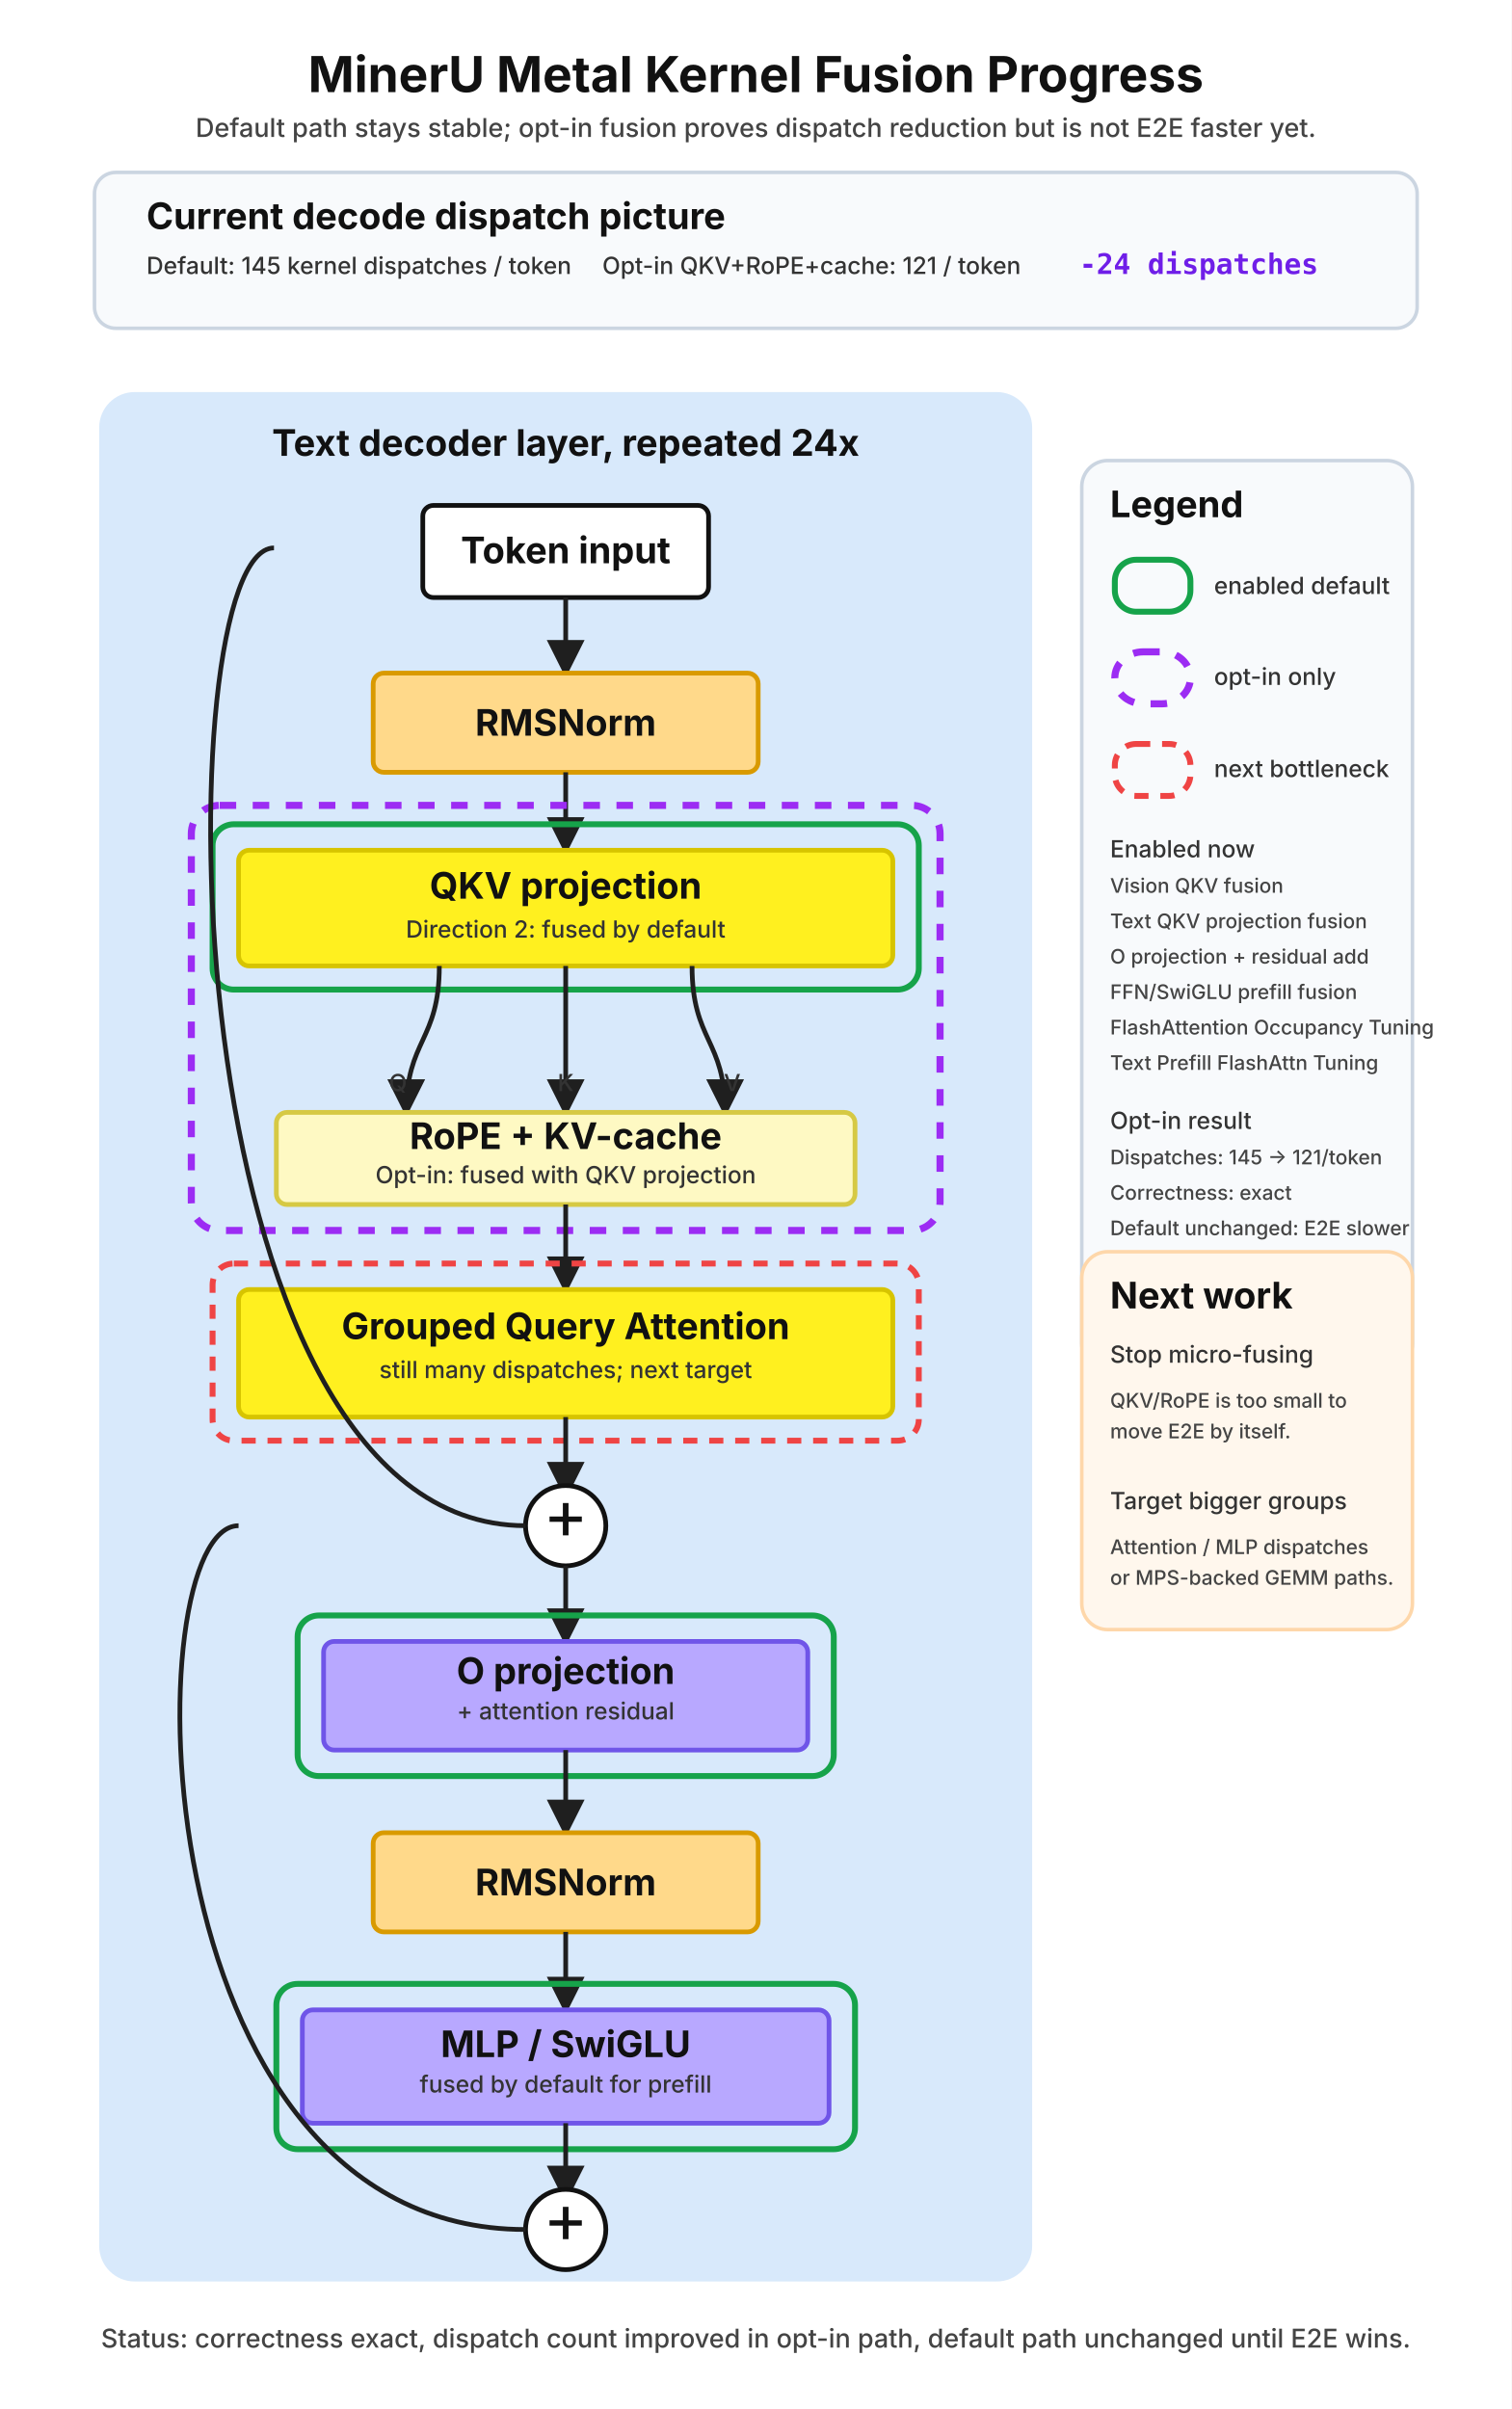
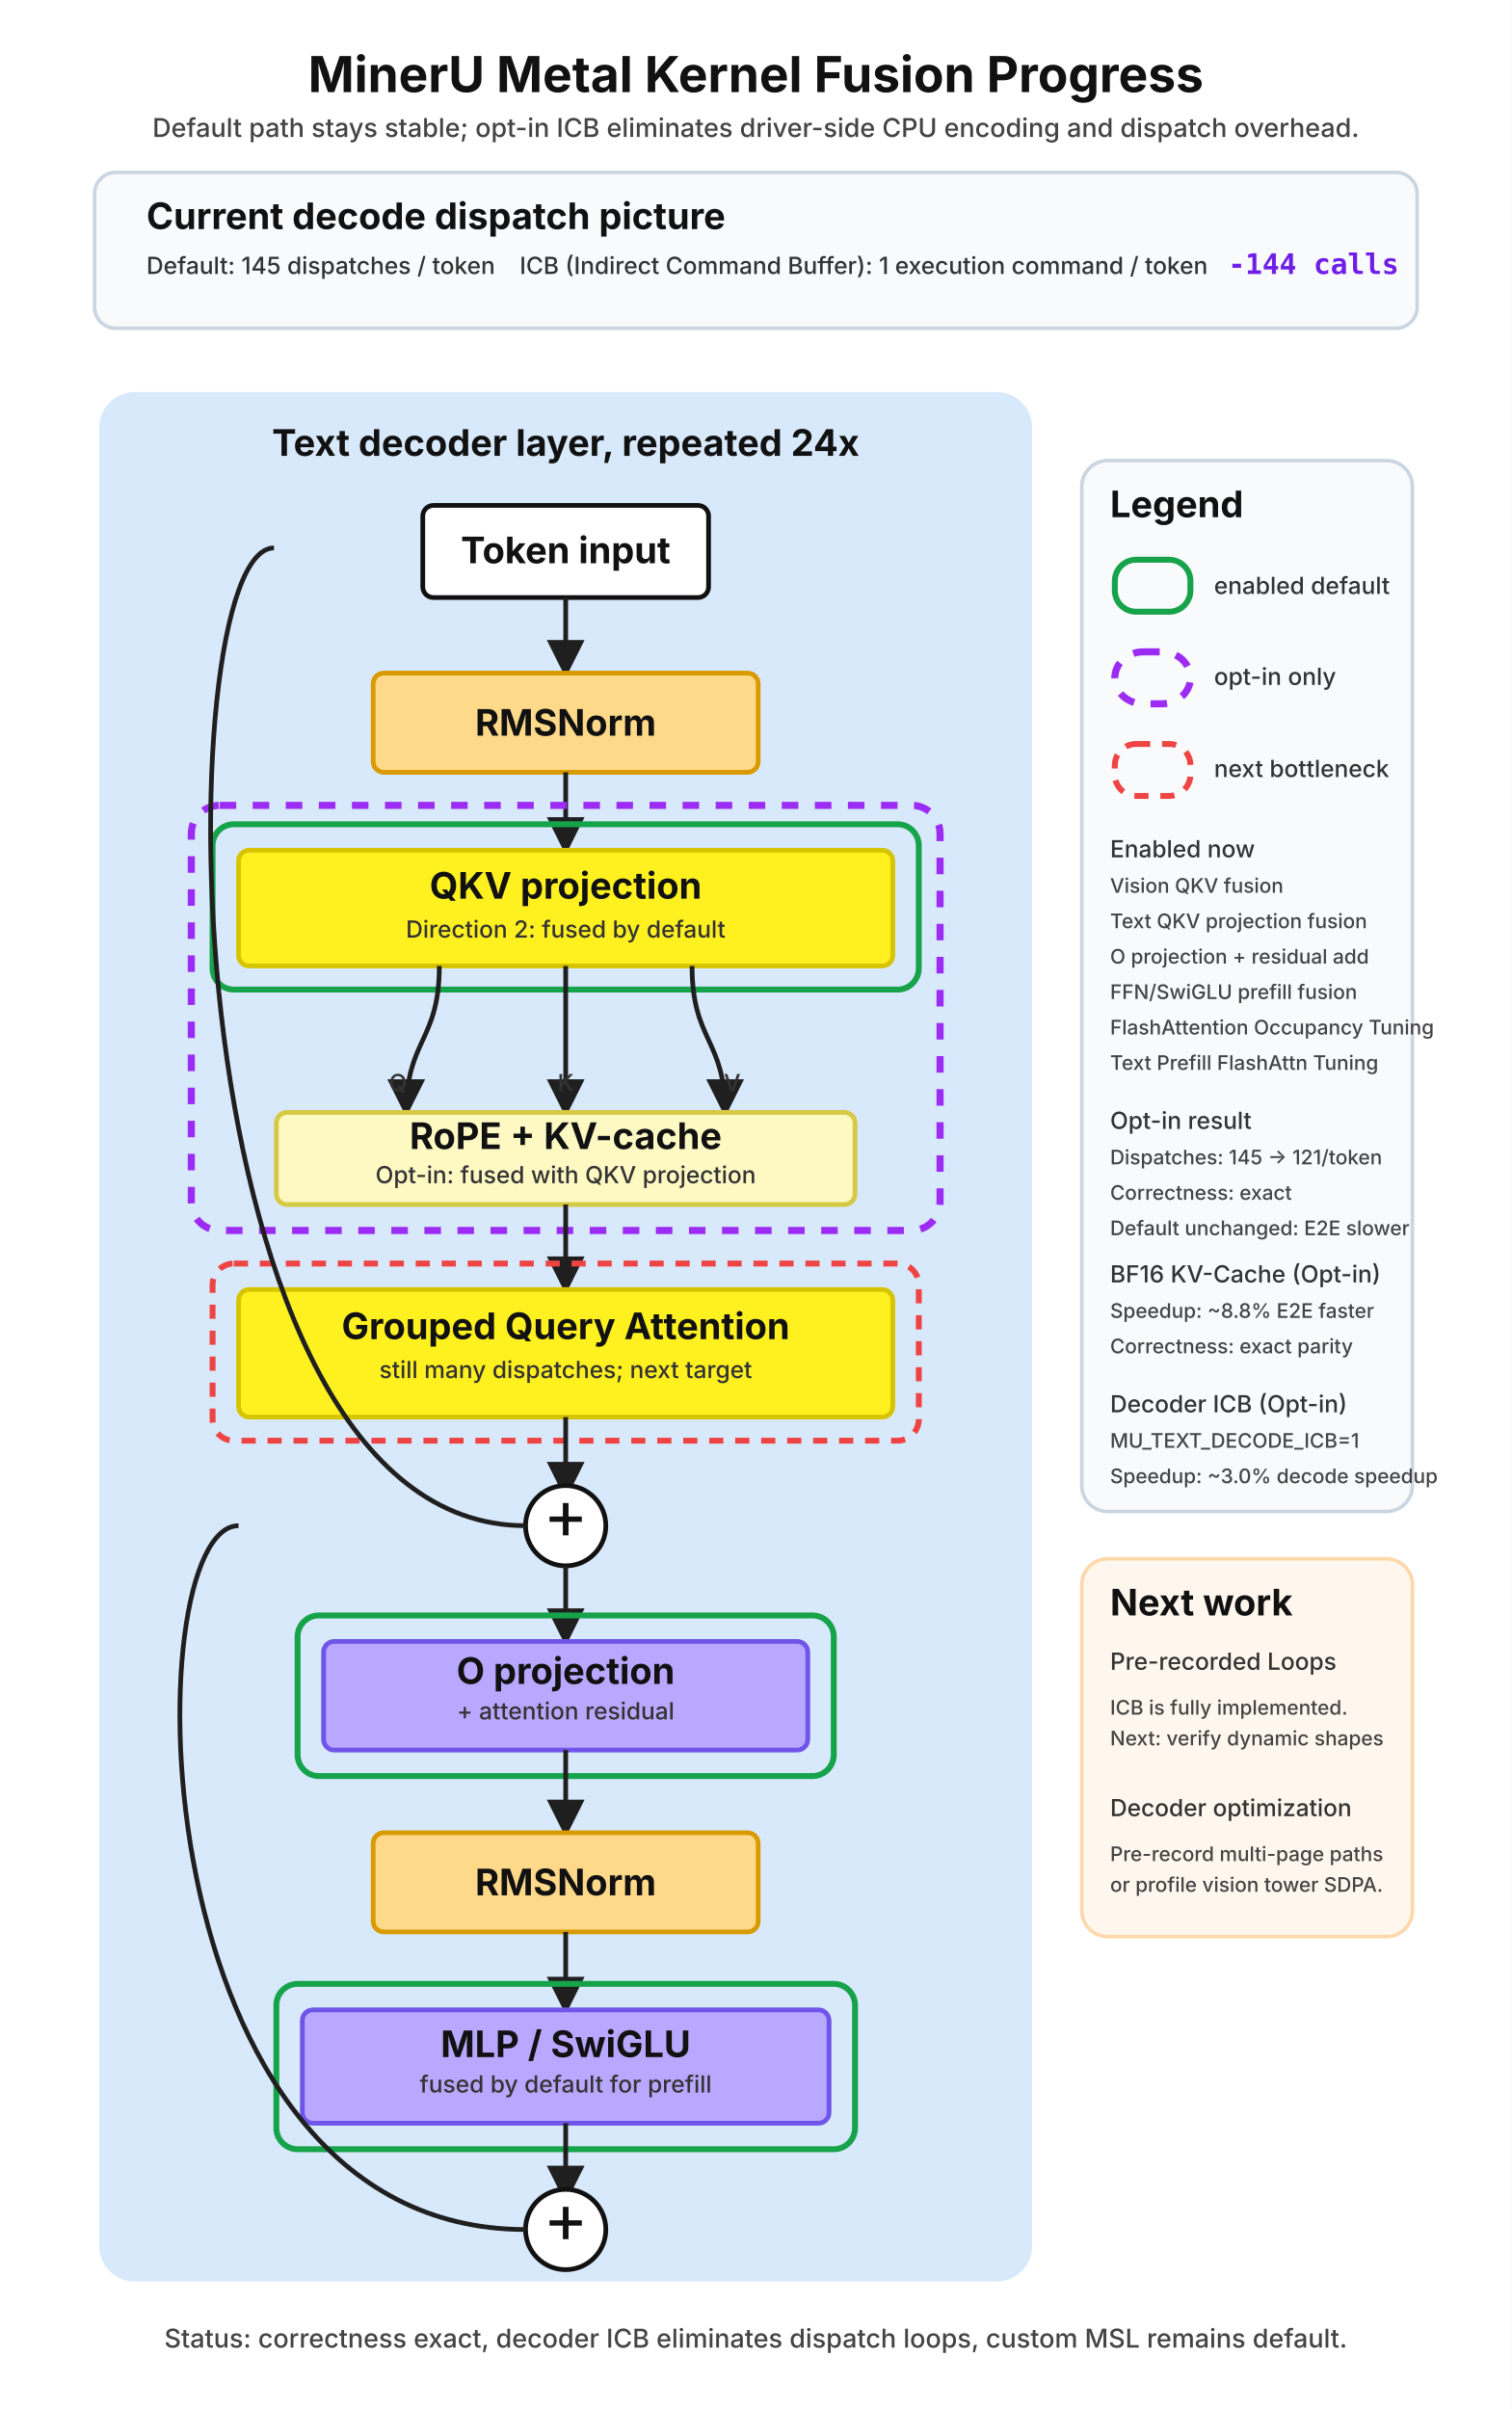
<svg xmlns="http://www.w3.org/2000/svg" width="1280" height="2040" viewBox="0 0 1280 2040" role="img" aria-labelledby="title desc">
  <defs>
    <marker id="arrow" markerWidth="12" markerHeight="12" refX="9" refY="6" orient="auto" markerUnits="strokeWidth">
      <path d="M2 2 L10 6 L2 10 Z" fill="#1f1f1f" />
    </marker>
    <style>
      .title { font-family: -apple-system, BlinkMacSystemFont, "Segoe UI", sans-serif; font-size: 42px; font-weight: 700; fill: #111; }
      .subtitle { font-family: -apple-system, BlinkMacSystemFont, "Segoe UI", sans-serif; font-size: 22px; font-weight: 500; fill: #444; }
      .label { font-family: -apple-system, BlinkMacSystemFont, "Segoe UI", sans-serif; font-size: 31px; font-weight: 700; fill: #111; }
      .small { font-family: -apple-system, BlinkMacSystemFont, "Segoe UI", sans-serif; font-size: 20px; font-weight: 500; fill: #333; }
      .tiny { font-family: -apple-system, BlinkMacSystemFont, "Segoe UI", sans-serif; font-size: 17px; font-weight: 500; fill: #444; }
      .metric { font-family: ui-monospace, SFMono-Regular, Menlo, monospace; font-size: 24px; font-weight: 700; fill: #6f1ee8; }
      .box { rx: 9; ry: 9; stroke-width: 4; }
      .wire { stroke: #1f1f1f; stroke-width: 4; fill: none; marker-end: url(#arrow); }
      .skip { stroke: #1f1f1f; stroke-width: 4; fill: none; }
      .fusion { stroke: #9c2cf3; stroke-width: 6; stroke-dasharray: 14 14; fill: none; rx: 24; ry: 24; }
      .enabled { stroke: #16a34a; stroke-width: 5; stroke-dasharray: 0; fill: none; rx: 18; ry: 18; }
      .next { stroke: #ef4444; stroke-width: 5; stroke-dasharray: 12 10; fill: none; rx: 18; ry: 18; }
    </style>
  </defs>
  <rect x="0" y="0" width="1280" height="2040" fill="#fff" />
  <text x="640" y="78" text-anchor="middle" class="title">MinerU Metal Kernel Fusion Progress</text>
-   <text x="640" y="116" text-anchor="middle" class="subtitle">Default path stays stable; opt-in fusion proves dispatch reduction but is not E2E faster yet.</text>
+   <text x="640" y="116" text-anchor="middle" class="subtitle">Default path stays stable; opt-in ICB eliminates driver-side CPU encoding and dispatch overhead.</text>
  <g transform="translate(80 146)">
    <rect x="0" y="0" width="1120" height="132" rx="18" fill="#f8fafc" stroke="#cbd5e1" stroke-width="3" />
    <text x="44" y="48" class="label">Current decode dispatch picture</text>
-     <text x="44" y="86" class="small">Default: 145 kernel dispatches / token</text>
-     <text x="430" y="86" class="small">Opt-in QKV+RoPE+cache: 121 / token</text>
-     <text x="834" y="86" class="metric">-24 dispatches</text>
+     <text x="44" y="86" class="small">Default: 145 dispatches / token</text>
+     <text x="360" y="86" class="small">ICB (Indirect Command Buffer): 1 execution command / token</text>
+     <text x="960" y="86" class="metric">-144 calls</text>
  </g>
  <g transform="translate(84 332)">
    <rect x="0" y="0" width="790" height="1600" rx="30" fill="#d8e9fb" />
    <text x="395" y="54" text-anchor="middle" class="label">Text decoder layer, repeated 24x</text>
    <rect x="274" y="96" width="242" height="78" class="box" fill="#ffffff" stroke="#111" />
    <text x="395" y="145" text-anchor="middle" class="label">Token input</text>
    <path class="wire" d="M395 174 L395 238" />
    <rect x="232" y="238" width="326" height="84" class="box" fill="#ffd98a" stroke="#d99a00" />
    <text x="395" y="291" text-anchor="middle" class="label">RMSNorm</text>
    <path class="wire" d="M395 322 L395 388" />
    <rect x="118" y="388" width="554" height="98" class="box" fill="#fff01f" stroke="#d7c400" />
    <text x="395" y="429" text-anchor="middle" class="label">QKV projection</text>
    <text x="395" y="462" text-anchor="middle" class="small">Direction 2: fused by default</text>
    <rect x="96" y="366" width="598" height="140" class="enabled" />
    <path class="wire" d="M288 486 C288 550 260 548 260 610" />
    <path class="wire" d="M395 486 L395 610" />
    <path class="wire" d="M502 486 C502 550 530 548 530 610" />
    <text x="253" y="592" text-anchor="middle" class="small">Q</text>
    <text x="395" y="592" text-anchor="middle" class="small">K</text>
    <text x="536" y="592" text-anchor="middle" class="small">V</text>
    <rect x="150" y="610" width="490" height="78" class="box" fill="#fef9c3" stroke="#d6c944" />
    <text x="395" y="641" text-anchor="middle" class="label">RoPE + KV-cache</text>
    <text x="395" y="670" text-anchor="middle" class="small">Opt-in: fused with QKV projection</text>
    <rect x="78" y="350" width="634" height="360" class="fusion" />
    <path class="wire" d="M395 688 L395 760" />
    <rect x="118" y="760" width="554" height="108" class="box" fill="#fff01f" stroke="#d7c400" />
    <text x="395" y="802" text-anchor="middle" class="label">Grouped Query Attention</text>
    <text x="395" y="835" text-anchor="middle" class="small">still many dispatches; next target</text>
    <rect x="96" y="738" width="598" height="150" class="next" />
    <path class="wire" d="M395 868 L395 934" />
    <circle cx="395" cy="960" r="34" fill="#fff" stroke="#111" stroke-width="4" />
    <text x="395" y="971" text-anchor="middle" font-size="58" font-family="-apple-system, BlinkMacSystemFont, Segoe UI, sans-serif" fill="#111">+</text>
    <path class="skip" d="M148 132 C56 132 56 960 361 960" />
    <path class="wire" d="M395 994 L395 1058" />
    <rect x="190" y="1058" width="410" height="92" class="box" fill="#b8a8ff" stroke="#6f55e8" />
    <text x="395" y="1094" text-anchor="middle" class="label">O projection</text>
    <text x="395" y="1124" text-anchor="middle" class="small">+ attention residual</text>
    <rect x="168" y="1036" width="454" height="136" class="enabled" />
    <path class="wire" d="M395 1150 L395 1220" />
    <rect x="232" y="1220" width="326" height="84" class="box" fill="#ffd98a" stroke="#d99a00" />
    <text x="395" y="1273" text-anchor="middle" class="label">RMSNorm</text>
    <path class="wire" d="M395 1304 L395 1370" />
    <rect x="172" y="1370" width="446" height="96" class="box" fill="#b8a8ff" stroke="#6f55e8" />
    <text x="395" y="1410" text-anchor="middle" class="label">MLP / SwiGLU</text>
    <text x="395" y="1440" text-anchor="middle" class="small">fused by default for prefill</text>
    <rect x="150" y="1348" width="490" height="140" class="enabled" />
    <path class="wire" d="M395 1466 L395 1530" />
    <circle cx="395" cy="1556" r="34" fill="#fff" stroke="#111" stroke-width="4" />
    <text x="395" y="1567" text-anchor="middle" font-size="58" font-family="-apple-system, BlinkMacSystemFont, Segoe UI, sans-serif" fill="#111">+</text>
    <path class="skip" d="M118 960 C30 960 30 1556 361 1556" />
  </g>
  <g transform="translate(916 390)">
-     <rect x="0" y="0" width="280" height="770" rx="22" fill="#f8fafc" stroke="#cbd5e1" stroke-width="3" />
+     <rect x="0" y="0" width="280" height="890" rx="22" fill="#f8fafc" stroke="#cbd5e1" stroke-width="3" />
    <text x="24" y="48" class="label">Legend</text>
    <rect x="28" y="84" width="64" height="44" class="enabled" />
    <text x="112" y="113" class="small">enabled default</text>
    <rect x="28" y="162" width="64" height="44" class="fusion" />
    <text x="112" y="190" class="small">opt-in only</text>
    <rect x="28" y="240" width="64" height="44" class="next" />
    <text x="112" y="268" class="small">next bottleneck</text>
    <text x="24" y="336" class="small">Enabled now</text>
    <text x="24" y="366" class="tiny">Vision QKV fusion</text>
    <text x="24" y="396" class="tiny">Text QKV projection fusion</text>
    <text x="24" y="426" class="tiny">O projection + residual add</text>
    <text x="24" y="456" class="tiny">FFN/SwiGLU prefill fusion</text>
    <text x="24" y="486" class="tiny">FlashAttention Occupancy Tuning</text>
    <text x="24" y="516" class="tiny">Text Prefill FlashAttn Tuning</text>
    <text x="24" y="566" class="small">Opt-in result</text>
    <text x="24" y="596" class="tiny">Dispatches: 145 -&gt; 121/token</text>
    <text x="24" y="626" class="tiny">Correctness: exact</text>
    <text x="24" y="656" class="tiny">Default unchanged: E2E slower</text>
    <text x="24" y="696" class="small">BF16 KV-Cache (Opt-in)</text>
    <text x="24" y="726" class="tiny">Speedup: ~8.8% E2E faster</text>
    <text x="24" y="756" class="tiny">Correctness: exact parity</text>
+     <text x="24" y="806" class="small">Decoder ICB (Opt-in)</text>
+     <text x="24" y="836" class="tiny">MU_TEXT_DECODE_ICB=1</text>
+     <text x="24" y="866" class="tiny">Speedup: ~3.0% decode speedup</text>
  </g>
-   <g transform="translate(916 1060)">
+   <g transform="translate(916 1320)">
    <rect x="0" y="0" width="280" height="320" rx="22" fill="#fff7ed" stroke="#fed7aa" stroke-width="3" />
    <text x="24" y="48" class="label">Next work</text>
-     <text x="24" y="94" class="small">Stop micro-fusing</text>
-     <text x="24" y="132" class="tiny">QKV/RoPE is too small to</text>
-     <text x="24" y="158" class="tiny">move E2E by itself.</text>
-     <text x="24" y="218" class="small">Target bigger groups</text>
-     <text x="24" y="256" class="tiny">Attention / MLP dispatches</text>
-     <text x="24" y="282" class="tiny">or MPS-backed GEMM paths.</text>
+     <text x="24" y="94" class="small">Pre-recorded Loops</text>
+     <text x="24" y="132" class="tiny">ICB is fully implemented.</text>
+     <text x="24" y="158" class="tiny">Next: verify dynamic shapes</text>
+     <text x="24" y="218" class="small">Decoder optimization</text>
+     <text x="24" y="256" class="tiny">Pre-record multi-page paths</text>
+     <text x="24" y="282" class="tiny">or profile vision tower SDPA.</text>
  </g>
-   <text x="640" y="1988" text-anchor="middle" class="subtitle">Status: correctness exact, dispatch count improved in opt-in path, default path unchanged until E2E wins.</text>
+   <text x="640" y="1988" text-anchor="middle" class="subtitle">Status: correctness exact, decoder ICB eliminates dispatch loops, custom MSL remains default.</text>
</svg>
